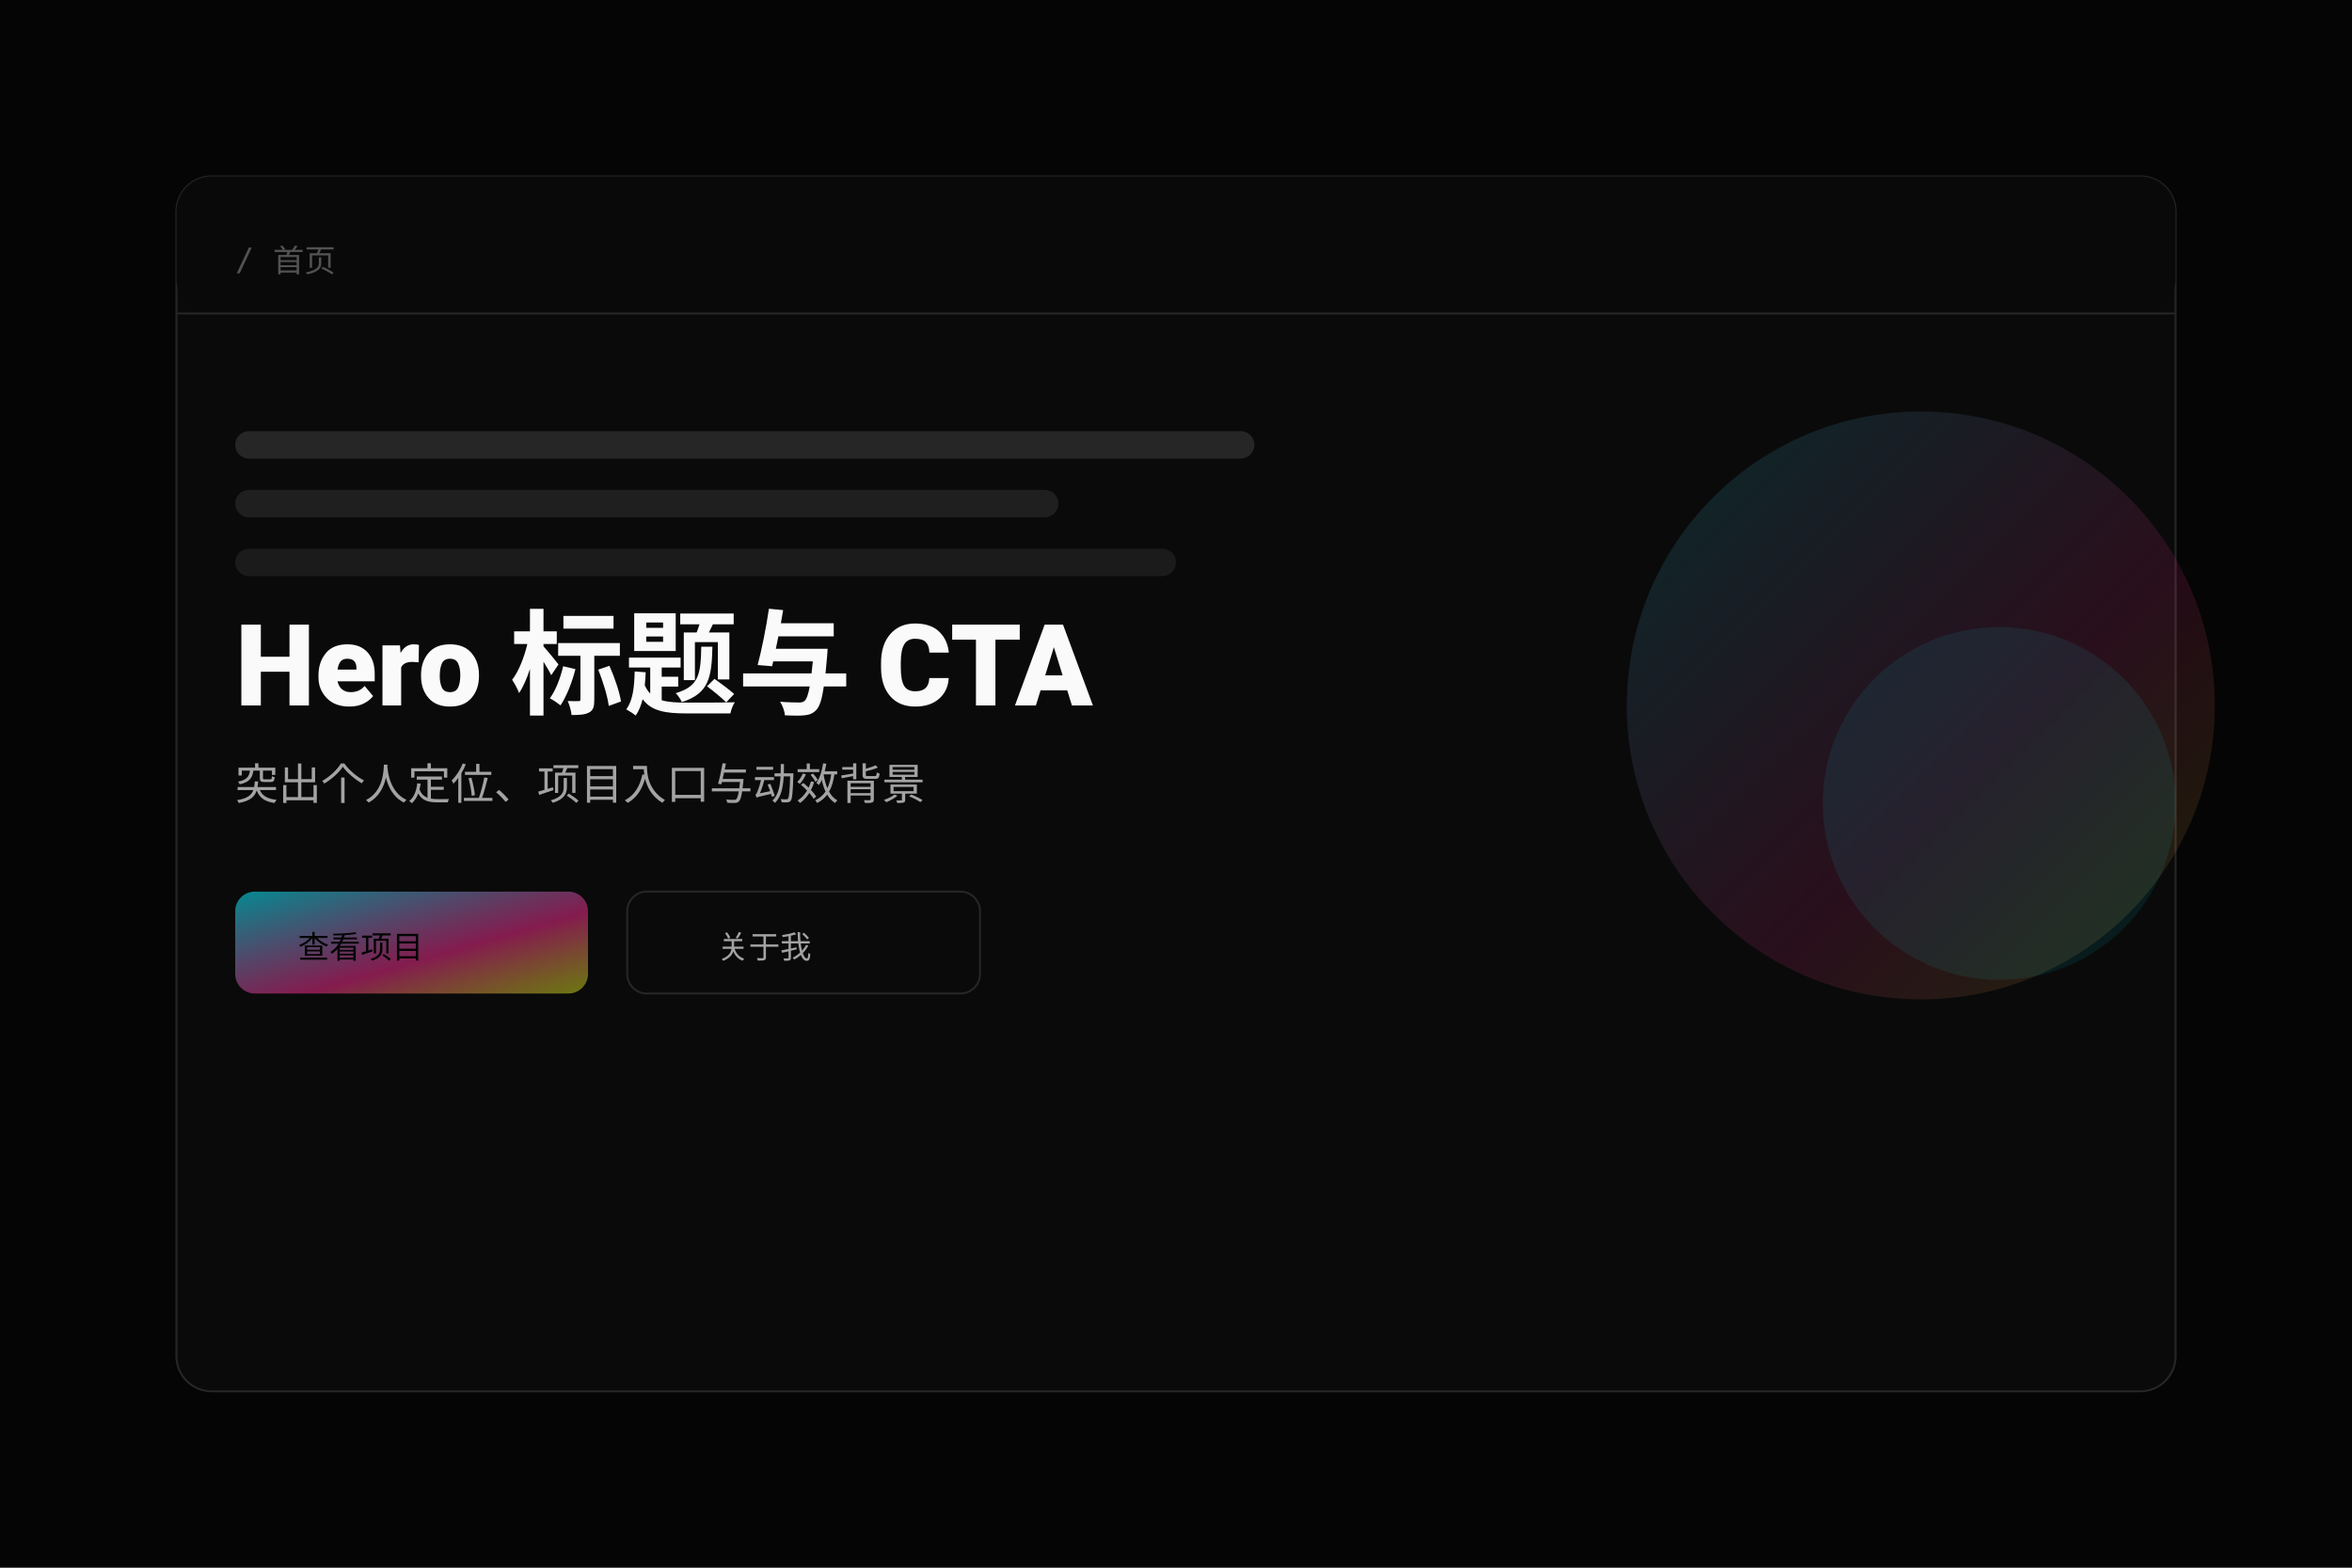
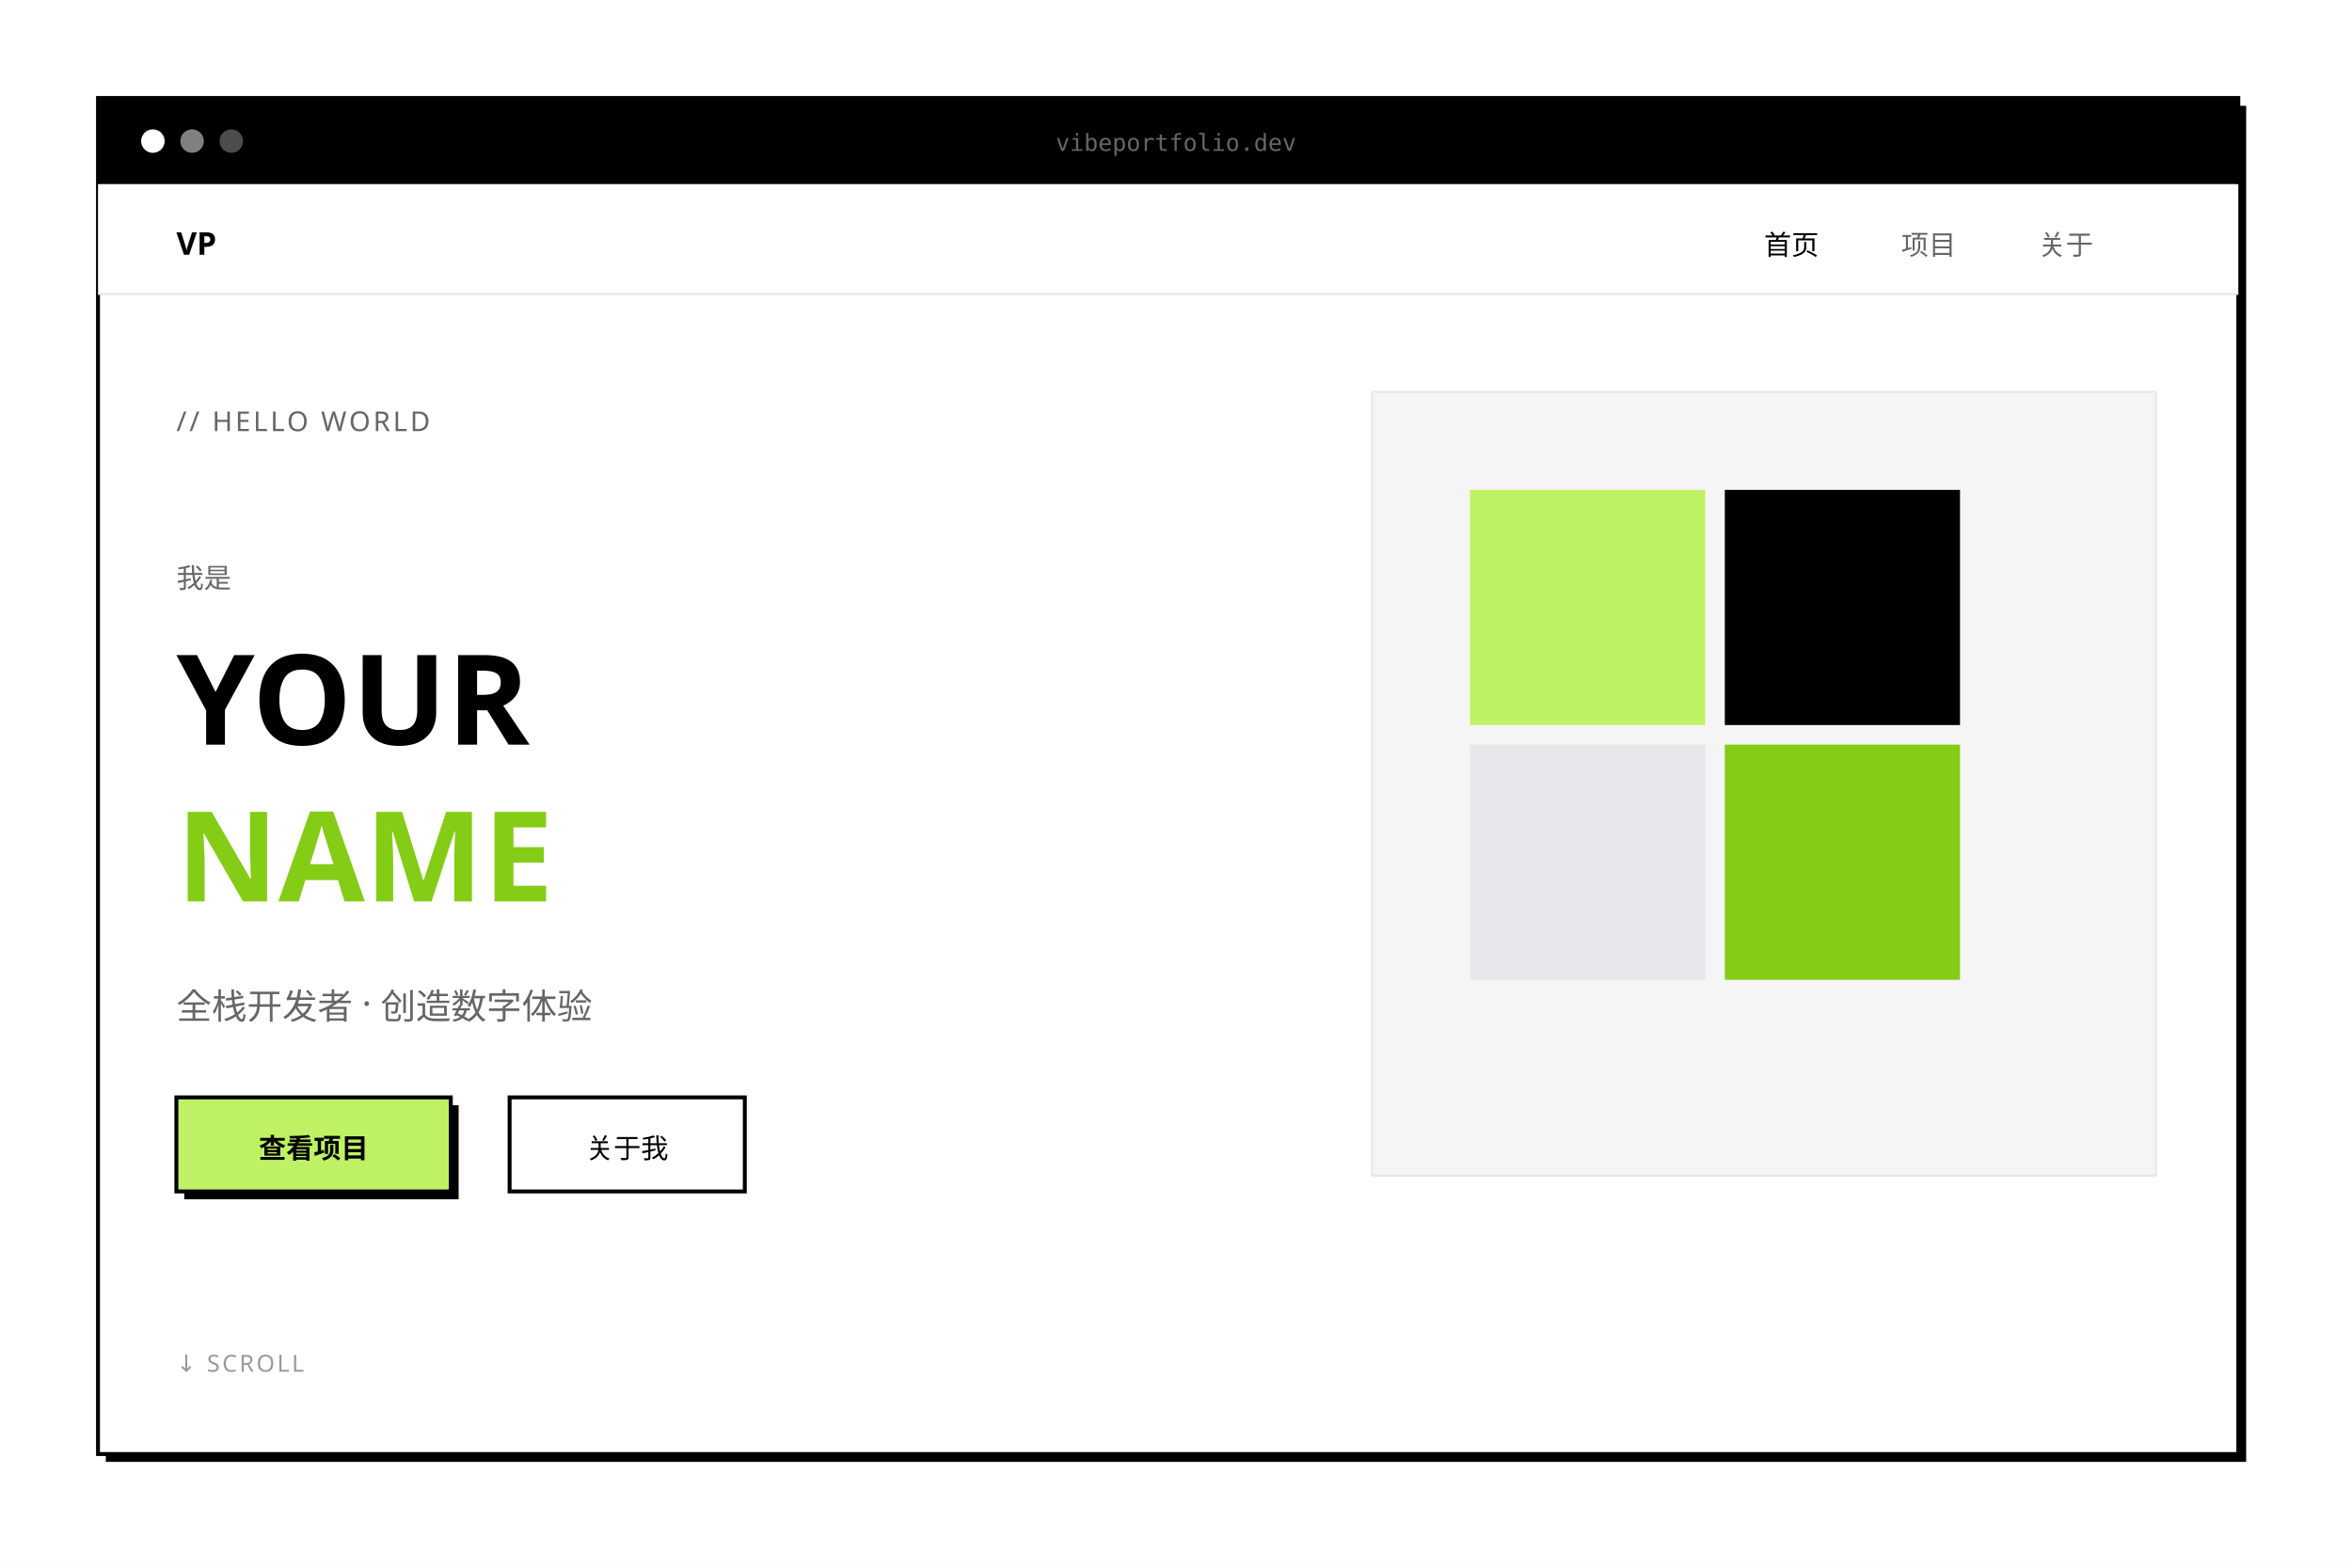
<svg xmlns="http://www.w3.org/2000/svg" width="1200" height="800" viewBox="0 0 1200 800">
-   <defs>
-     <linearGradient id="g1" x1="0" y1="0" x2="1" y2="1">
-       <stop offset="0" stop-color="#00f0ff" stop-opacity="0.55" />
-       <stop offset="0.6" stop-color="#ff2d92" stop-opacity="0.5" />
-       <stop offset="1" stop-color="#e4ff1a" stop-opacity="0.45" />
-     </linearGradient>
-   </defs>
-   <rect width="1200" height="800" fill="#050505" />
-   <rect x="90" y="90" width="1020" height="620" rx="18" fill="rgba(12,12,12,0.9)" stroke="#262626" />
-   <rect x="90" y="90" width="1020" height="70" rx="18" fill="rgba(10,10,10,0.95)" />
-   <path d="M90 160H1110" stroke="#262626" />
-   <text x="120" y="138" font-family="ui-monospace, SFMono-Regular, Menlo, Consolas, monospace" font-size="16" fill="#525252">/  首页</text>
-   <rect x="120" y="220" width="520" height="14" fill="#262626" rx="7" />
-   <rect x="120" y="250" width="420" height="14" fill="#262626" rx="7" opacity="0.75" />
-   <rect x="120" y="280" width="480" height="14" fill="#262626" rx="7" opacity="0.6" />
-   <text x="120" y="360" font-family="system-ui, -apple-system, Segoe UI, Roboto, Arial" font-size="58" fill="#fafafa" font-weight="800">Hero 标题与 CTA</text>
-   <text x="120" y="408" font-family="system-ui, -apple-system, Segoe UI, Roboto, Arial" font-size="22" fill="#a3a3a3">突出个人定位、项目入口与动效背景</text>
-   <rect x="120" y="455" width="180" height="52" rx="10" fill="url(#g1)" />
-   <rect x="320" y="455" width="180" height="52" rx="10" fill="transparent" stroke="#262626" />
-   <text x="152" y="489" font-family="ui-monospace, SFMono-Regular, Menlo, Consolas, monospace" font-size="16" fill="#050505">查看项目</text>
-   <text x="366" y="489" font-family="ui-monospace, SFMono-Regular, Menlo, Consolas, monospace" font-size="16" fill="#a3a3a3">关于我</text>
-   <circle cx="980" cy="360" r="150" fill="url(#g1)" opacity="0.25" />
-   <circle cx="1020" cy="410" r="90" fill="#00f0ff" opacity="0.08" />
+   <rect width="1200" height="800" fill="#FFFFFF" />
+   <rect x="54" y="54" width="1092" height="692" fill="#000" />
+   <rect x="50" y="50" width="1092" height="692" fill="#FFF" stroke="#000" stroke-width="2" />
+   <rect x="50" y="50" width="1092" height="44" fill="#000" />
+   <circle cx="78" cy="72" r="6" fill="#FFF" />
+   <circle cx="98" cy="72" r="6" fill="#FFF" opacity="0.5" />
+   <circle cx="118" cy="72" r="6" fill="#FFF" opacity="0.3" />
+   <text x="600" y="77" font-family="ui-monospace, monospace" font-size="12" fill="#666" text-anchor="middle">vibeportfolio.dev</text>
+   <rect x="50" y="94" width="1092" height="56" fill="#FFF" />
+   <text x="90" y="130" font-family="system-ui, sans-serif" font-size="16" fill="#000" font-weight="800">VP</text>
+   <path d="M50 150H1142" stroke="#E5E7EB" stroke-width="1" />
+   <text x="900" y="130" font-family="system-ui, sans-serif" font-size="14" fill="#000" font-weight="500">首页</text>
+   <text x="970" y="130" font-family="system-ui, sans-serif" font-size="14" fill="#666">项目</text>
+   <text x="1040" y="130" font-family="system-ui, sans-serif" font-size="14" fill="#666">关于</text>
+   <text x="90" y="220" font-family="system-ui, sans-serif" font-size="14" fill="#666" letter-spacing="0.1em">// HELLO WORLD</text>
+   <text x="90" y="300" font-family="system-ui, sans-serif" font-size="14" fill="#666">我是</text>
+   <text x="90" y="380" font-family="system-ui, sans-serif" font-size="64" fill="#000" font-weight="900">YOUR</text>
+   <text x="90" y="460" font-family="system-ui, sans-serif" font-size="64" fill="#84CC16" font-weight="900">NAME</text>
+   <text x="90" y="520" font-family="system-ui, sans-serif" font-size="18" fill="#666">全栈开发者 · 创造数字体验</text>
+   <g transform="translate(90, 560)">
+     <rect x="4" y="4" width="140" height="48" fill="#000" />
+     <rect width="140" height="48" fill="#BEF264" stroke="#000" stroke-width="2" />
+     <text x="70" y="31" font-family="system-ui, sans-serif" font-size="14" fill="#000" font-weight="700" text-anchor="middle">查看项目</text>
+   </g>
+   <g transform="translate(260, 560)">
+     <rect width="120" height="48" fill="#FFF" stroke="#000" stroke-width="2" />
+     <text x="60" y="31" font-family="system-ui, sans-serif" font-size="14" fill="#000" font-weight="500" text-anchor="middle">关于我</text>
+   </g>
+   <rect x="700" y="200" width="400" height="400" fill="#F5F5F5" stroke="#E5E7EB" stroke-width="1" />
+   <rect x="750" y="250" width="120" height="120" fill="#BEF264" />
+   <rect x="880" y="250" width="120" height="120" fill="#000" />
+   <rect x="750" y="380" width="120" height="120" fill="#E5E7EB" />
+   <rect x="880" y="380" width="120" height="120" fill="#84CC16" />
+   <text x="90" y="700" font-family="system-ui, sans-serif" font-size="12" fill="#999" letter-spacing="0.1em">↓ SCROLL</text>
</svg>
